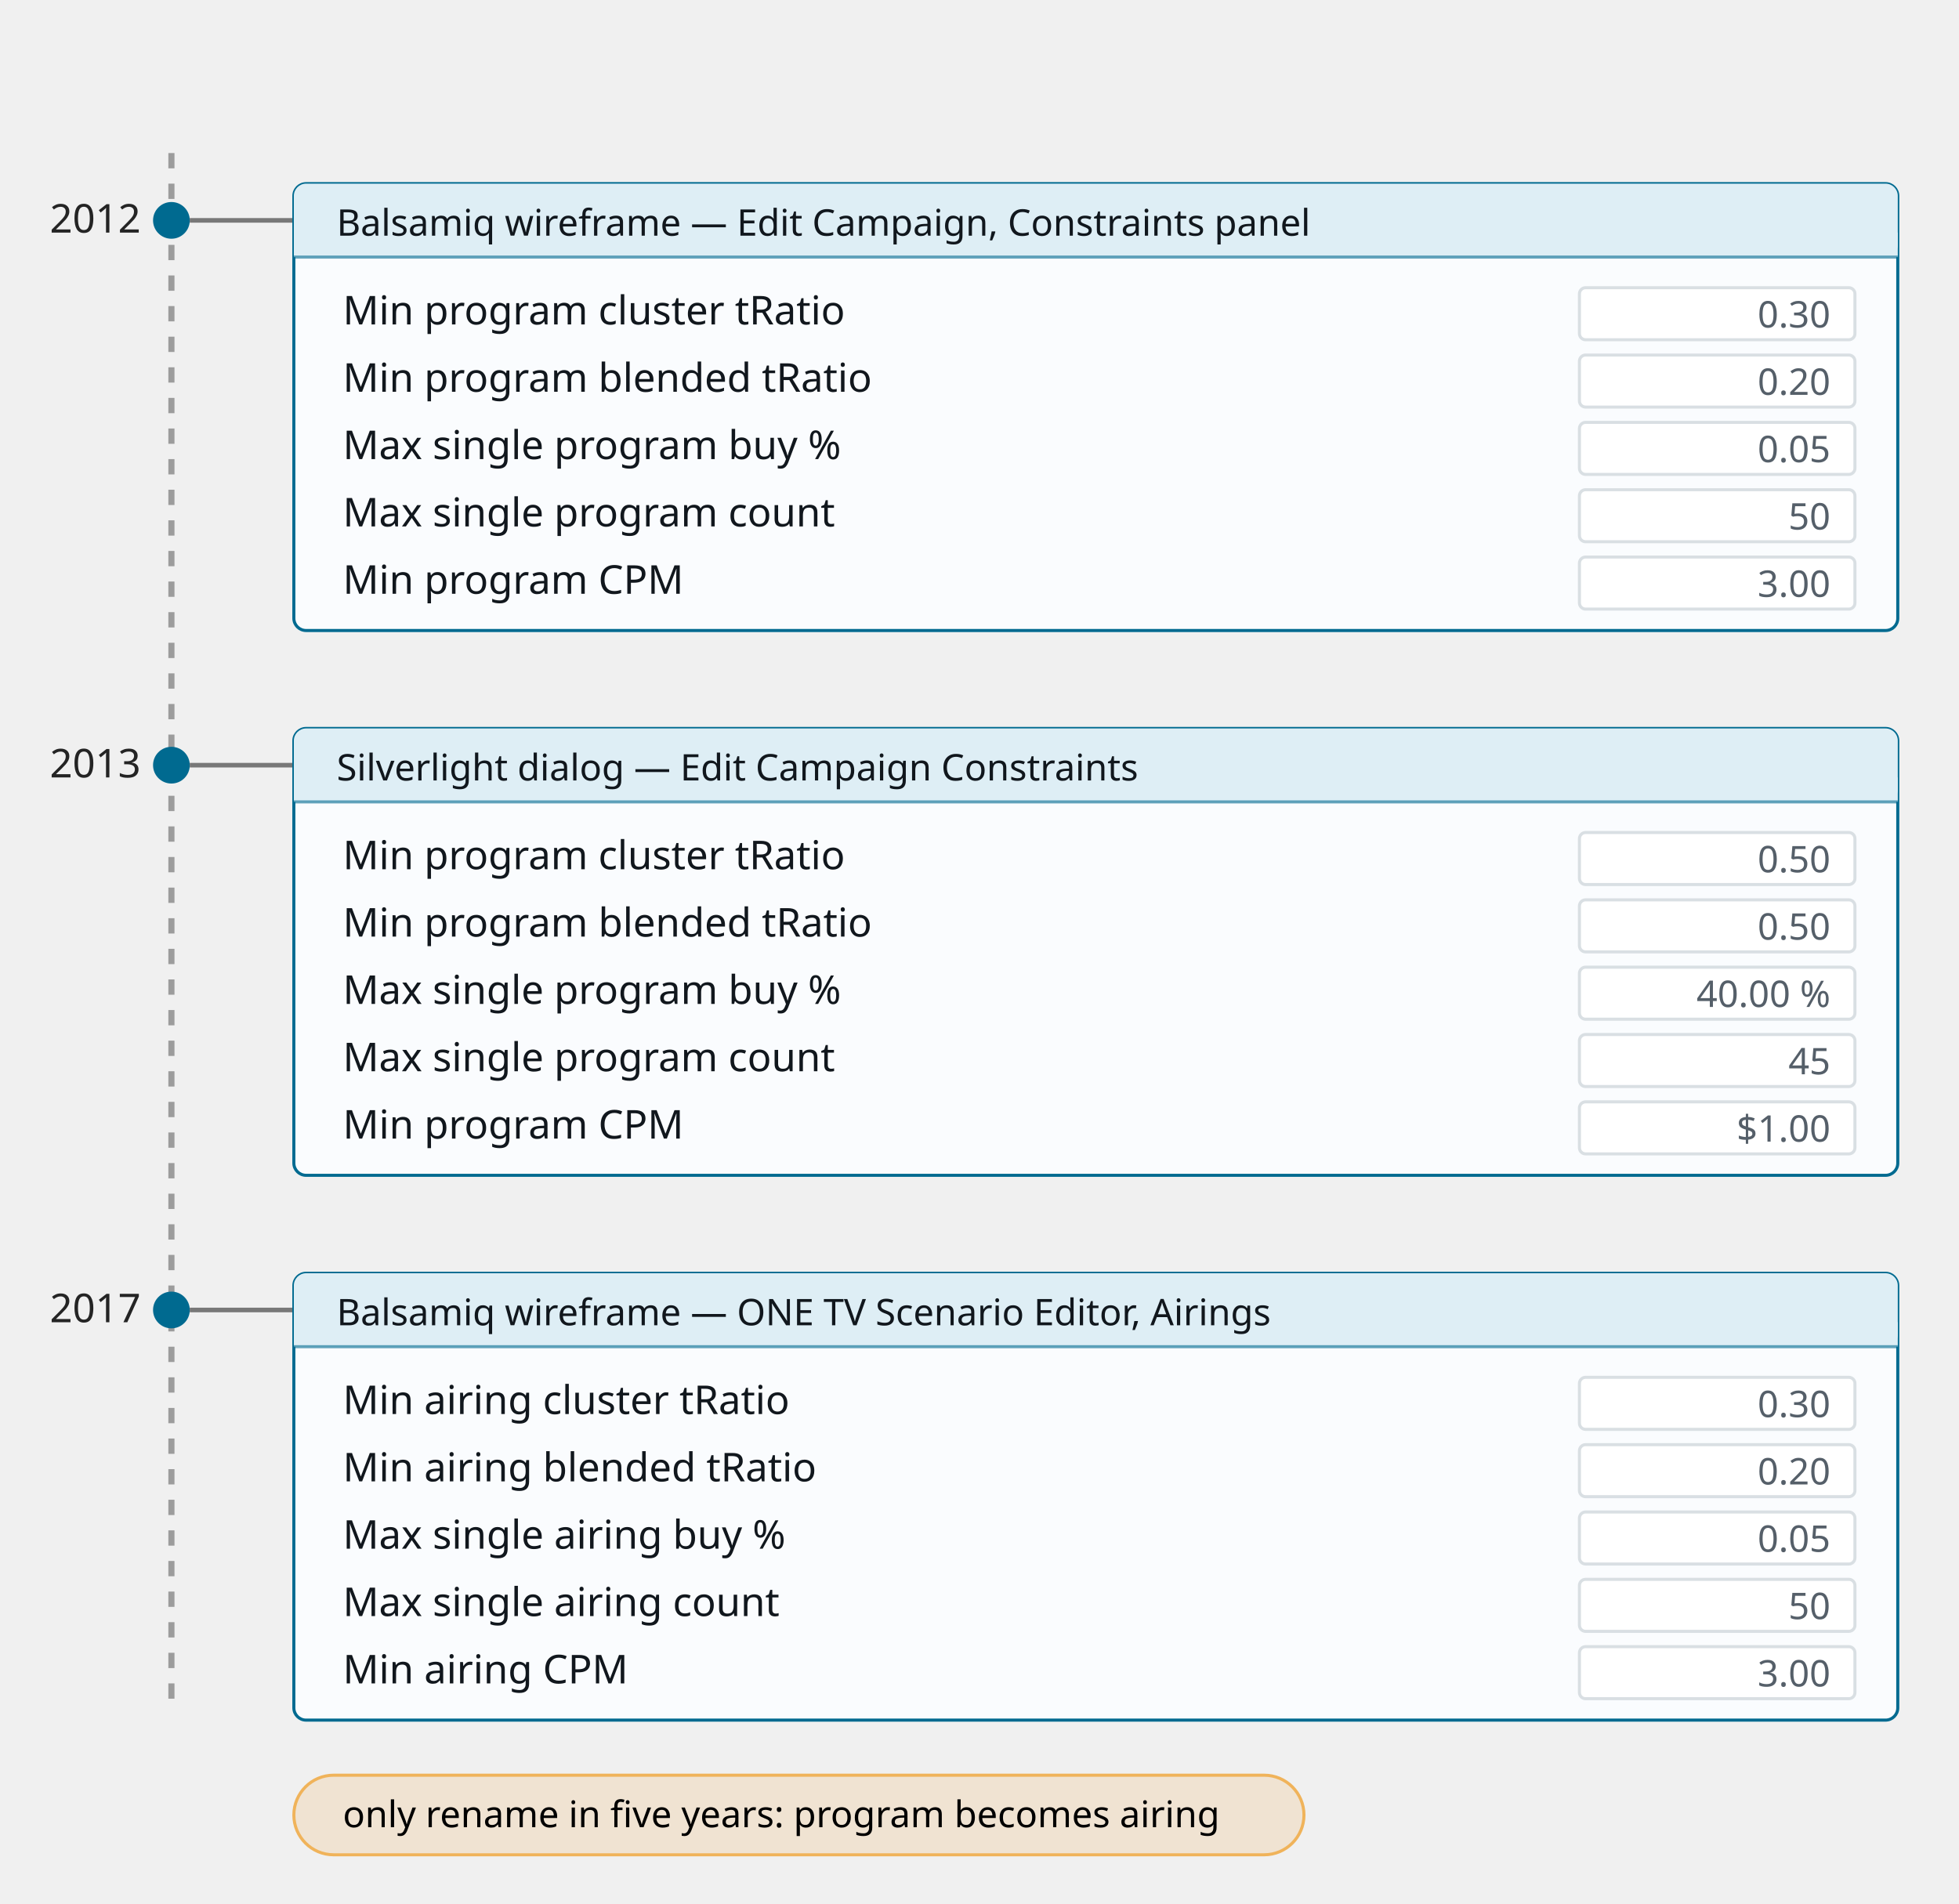
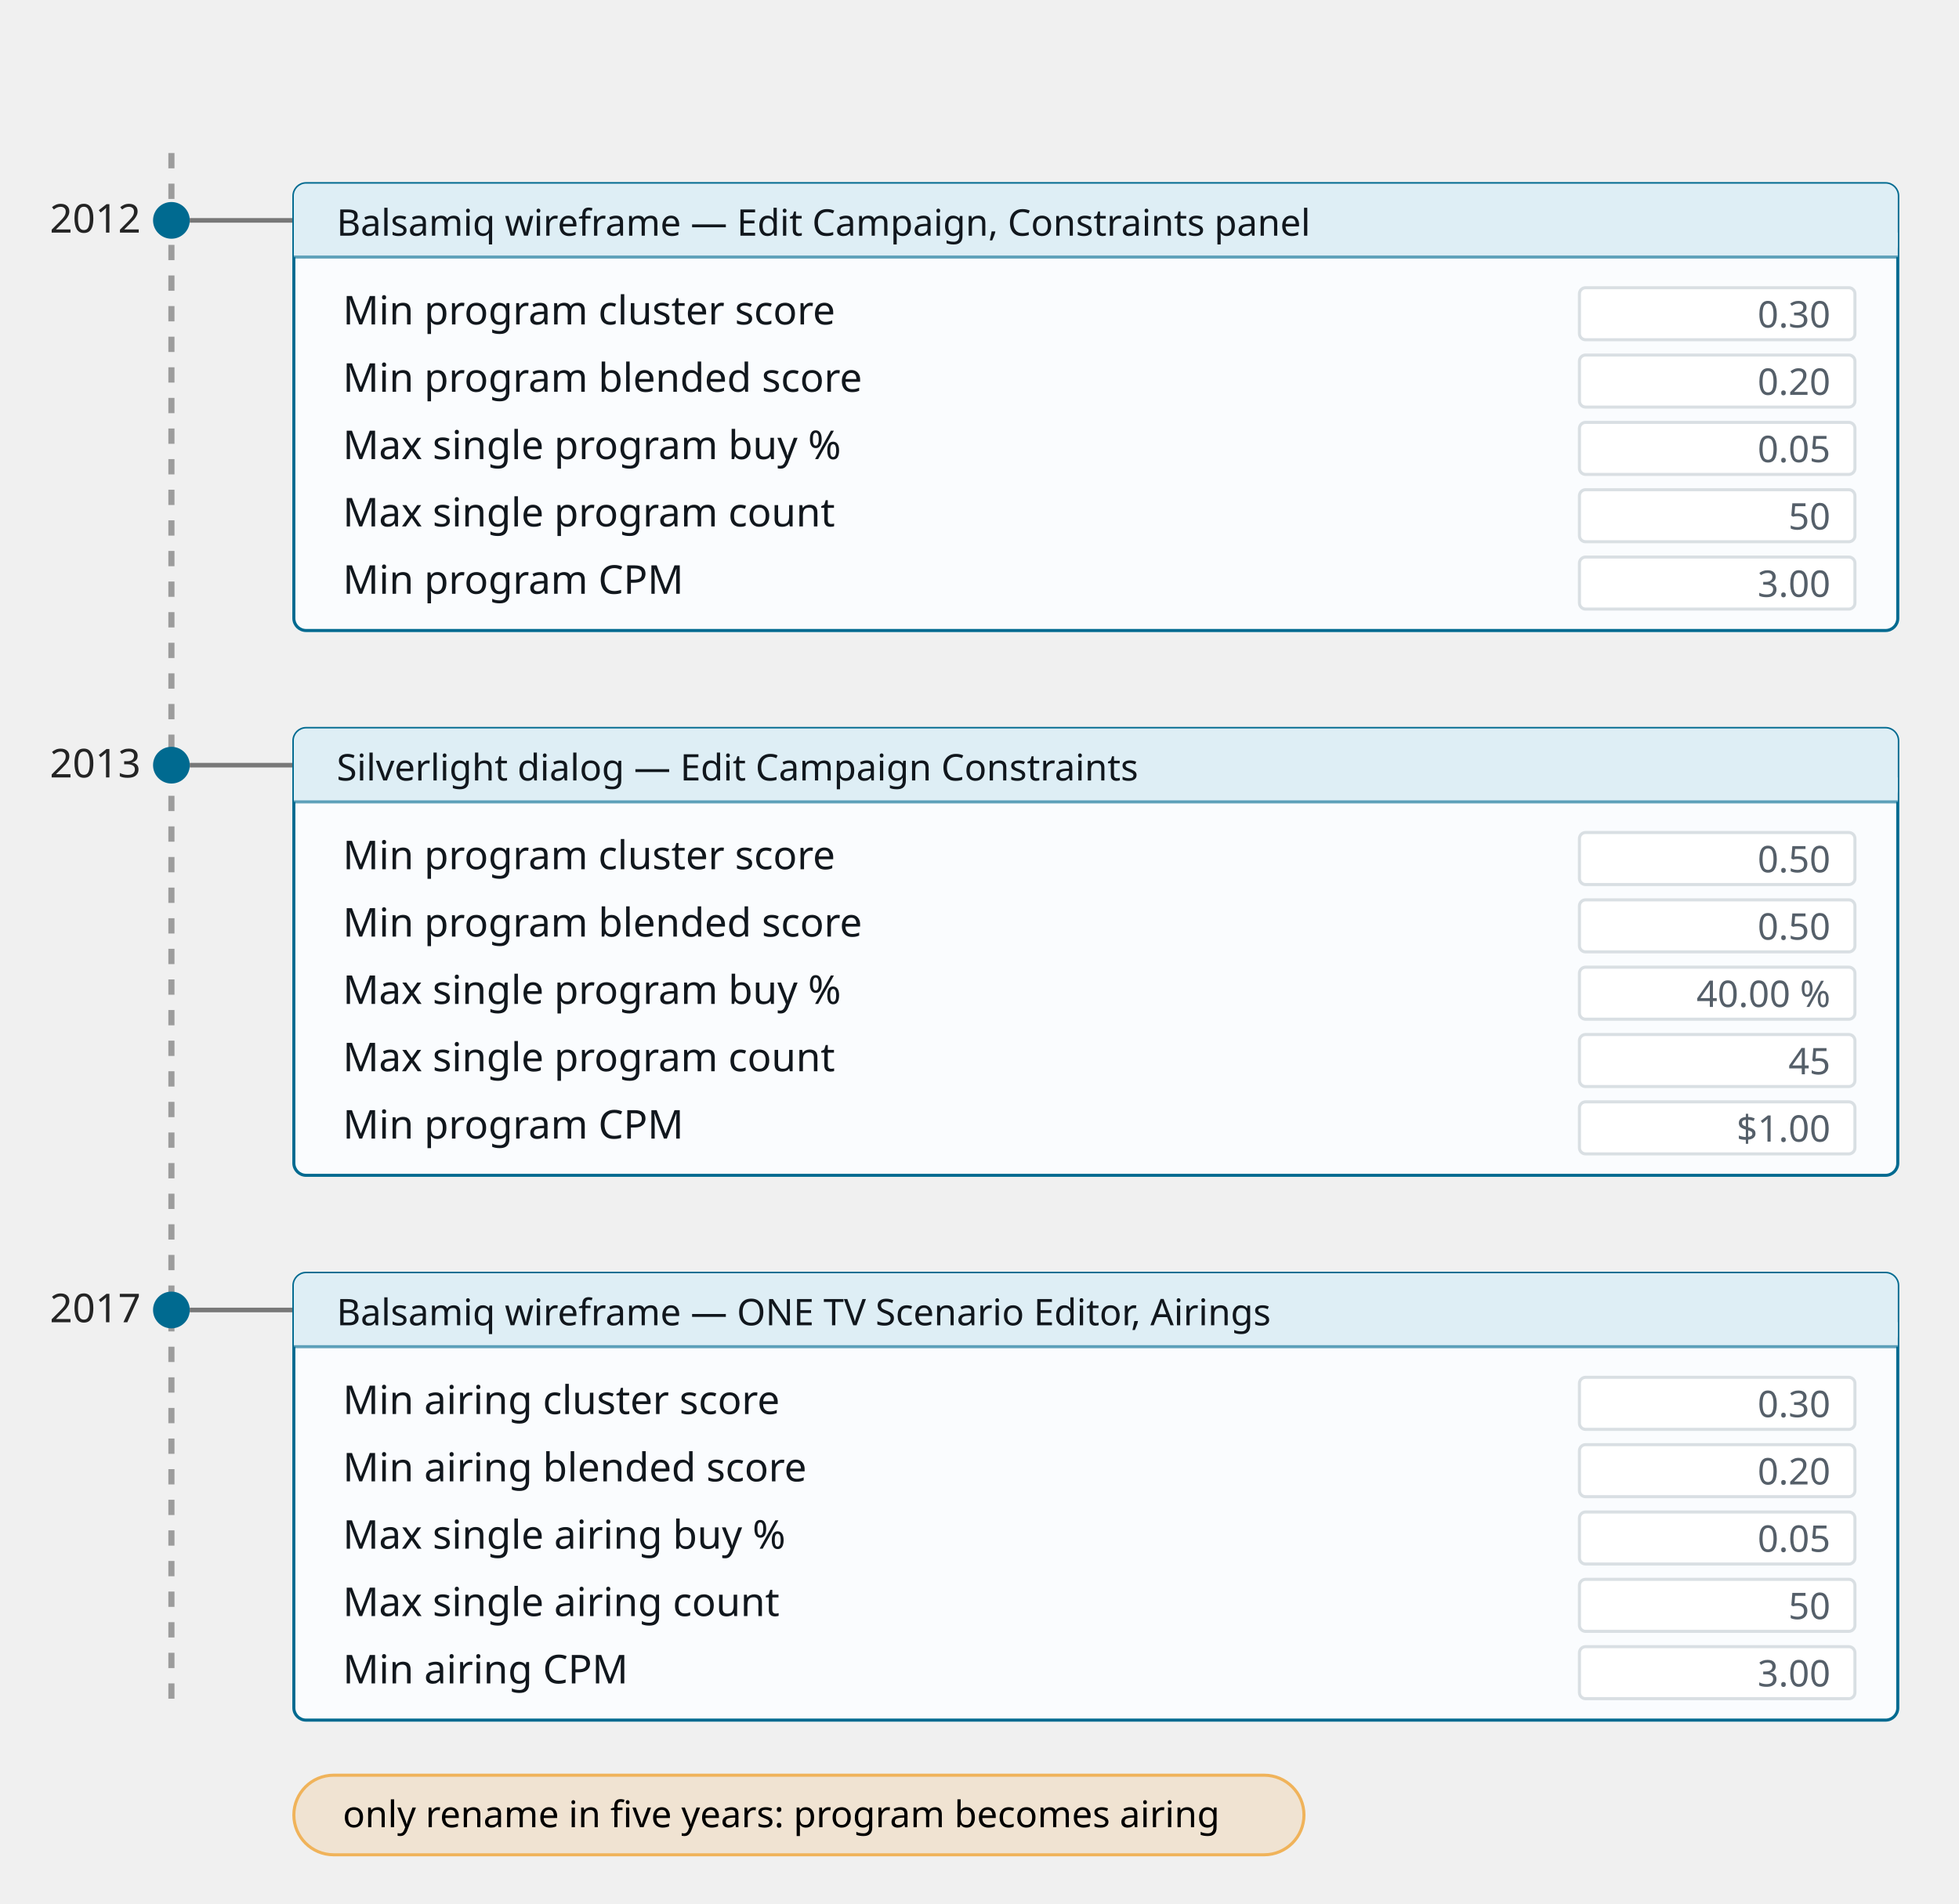
<svg xmlns="http://www.w3.org/2000/svg" width="640" height="622" viewBox="0 0 640 622" font-family="system-ui, sans-serif" font-size="13">
  <line x1="56" y1="50" x2="56" y2="560" stroke="currentColor" stroke-opacity="0.35" stroke-width="2" stroke-dasharray="5 5" />
  <text x="46" y="76" text-anchor="end" fill="currentColor" fill-opacity="0.85">2012</text>
  <circle cx="56" cy="72" r="6" fill="#006a90" />
  <line x1="62" y1="72" x2="96" y2="72" stroke="currentColor" stroke-opacity="0.5" stroke-width="1.5" />
  <rect x="96" y="60" width="524" height="146" rx="4" fill="#fafcfe" stroke="#006a90" />
  <rect x="96" y="60" width="524" height="24" rx="4" fill="#deeef5" />
  <rect x="96" y="76" width="524" height="8" fill="#deeef5" />
  <line x1="96" y1="84" x2="620" y2="84" stroke="#006a90" stroke-opacity="0.6" />
  <text x="110" y="77" font-size="12" fill="#11171d">Balsamiq wireframe — Edit Campaign, Constraints panel</text>
-   <text x="112" y="106" fill="#11171d">Min program cluster tRatio</text>
+   <text x="112" y="106" fill="#11171d">Min program cluster score</text>
  <rect x="516" y="94" width="90" height="17" rx="2" fill="#ffffff" stroke="#d9dfe3" />
  <text x="598" y="107" font-size="12" text-anchor="end" fill="#555f69">0.30</text>
-   <text x="112" y="128" fill="#11171d">Min program blended tRatio</text>
+   <text x="112" y="128" fill="#11171d">Min program blended score</text>
  <rect x="516" y="116" width="90" height="17" rx="2" fill="#ffffff" stroke="#d9dfe3" />
  <text x="598" y="129" font-size="12" text-anchor="end" fill="#555f69">0.20</text>
  <text x="112" y="150" fill="#11171d">Max single program buy %</text>
  <rect x="516" y="138" width="90" height="17" rx="2" fill="#ffffff" stroke="#d9dfe3" />
  <text x="598" y="151" font-size="12" text-anchor="end" fill="#555f69">0.05</text>
  <text x="112" y="172" fill="#11171d">Max single program count</text>
  <rect x="516" y="160" width="90" height="17" rx="2" fill="#ffffff" stroke="#d9dfe3" />
  <text x="598" y="173" font-size="12" text-anchor="end" fill="#555f69">50</text>
  <text x="112" y="194" fill="#11171d">Min program CPM</text>
  <rect x="516" y="182" width="90" height="17" rx="2" fill="#ffffff" stroke="#d9dfe3" />
  <text x="598" y="195" font-size="12" text-anchor="end" fill="#555f69">3.00</text>
  <text x="46" y="254" text-anchor="end" fill="currentColor" fill-opacity="0.85">2013</text>
  <circle cx="56" cy="250" r="6" fill="#006a90" />
  <line x1="62" y1="250" x2="96" y2="250" stroke="currentColor" stroke-opacity="0.5" stroke-width="1.5" />
  <rect x="96" y="238" width="524" height="146" rx="4" fill="#fafcfe" stroke="#006a90" />
  <rect x="96" y="238" width="524" height="24" rx="4" fill="#deeef5" />
  <rect x="96" y="254" width="524" height="8" fill="#deeef5" />
  <line x1="96" y1="262" x2="620" y2="262" stroke="#006a90" stroke-opacity="0.6" />
  <text x="110" y="255" font-size="12" fill="#11171d">Silverlight dialog — Edit Campaign Constraints</text>
-   <text x="112" y="284" fill="#11171d">Min program cluster tRatio</text>
+   <text x="112" y="284" fill="#11171d">Min program cluster score</text>
  <rect x="516" y="272" width="90" height="17" rx="2" fill="#ffffff" stroke="#d9dfe3" />
  <text x="598" y="285" font-size="12" text-anchor="end" fill="#555f69">0.50</text>
-   <text x="112" y="306" fill="#11171d">Min program blended tRatio</text>
+   <text x="112" y="306" fill="#11171d">Min program blended score</text>
  <rect x="516" y="294" width="90" height="17" rx="2" fill="#ffffff" stroke="#d9dfe3" />
  <text x="598" y="307" font-size="12" text-anchor="end" fill="#555f69">0.50</text>
  <text x="112" y="328" fill="#11171d">Max single program buy %</text>
  <rect x="516" y="316" width="90" height="17" rx="2" fill="#ffffff" stroke="#d9dfe3" />
  <text x="598" y="329" font-size="12" text-anchor="end" fill="#555f69">40.00 %</text>
  <text x="112" y="350" fill="#11171d">Max single program count</text>
  <rect x="516" y="338" width="90" height="17" rx="2" fill="#ffffff" stroke="#d9dfe3" />
  <text x="598" y="351" font-size="12" text-anchor="end" fill="#555f69">45</text>
  <text x="112" y="372" fill="#11171d">Min program CPM</text>
  <rect x="516" y="360" width="90" height="17" rx="2" fill="#ffffff" stroke="#d9dfe3" />
  <text x="598" y="373" font-size="12" text-anchor="end" fill="#555f69">$1.00</text>
  <text x="46" y="432" text-anchor="end" fill="currentColor" fill-opacity="0.85">2017</text>
  <circle cx="56" cy="428" r="6" fill="#006a90" />
  <line x1="62" y1="428" x2="96" y2="428" stroke="currentColor" stroke-opacity="0.5" stroke-width="1.5" />
  <rect x="96" y="416" width="524" height="146" rx="4" fill="#fafcfe" stroke="#006a90" />
  <rect x="96" y="416" width="524" height="24" rx="4" fill="#deeef5" />
  <rect x="96" y="432" width="524" height="8" fill="#deeef5" />
  <line x1="96" y1="440" x2="620" y2="440" stroke="#006a90" stroke-opacity="0.6" />
  <text x="110" y="433" font-size="12" fill="#11171d">Balsamiq wireframe — ONE TV Scenario Editor, Airings</text>
-   <text x="112" y="462" fill="#11171d">Min airing cluster tRatio</text>
+   <text x="112" y="462" fill="#11171d">Min airing cluster score</text>
  <rect x="516" y="450" width="90" height="17" rx="2" fill="#ffffff" stroke="#d9dfe3" />
  <text x="598" y="463" font-size="12" text-anchor="end" fill="#555f69">0.30</text>
-   <text x="112" y="484" fill="#11171d">Min airing blended tRatio</text>
+   <text x="112" y="484" fill="#11171d">Min airing blended score</text>
  <rect x="516" y="472" width="90" height="17" rx="2" fill="#ffffff" stroke="#d9dfe3" />
  <text x="598" y="485" font-size="12" text-anchor="end" fill="#555f69">0.20</text>
  <text x="112" y="506" fill="#11171d">Max single airing buy %</text>
  <rect x="516" y="494" width="90" height="17" rx="2" fill="#ffffff" stroke="#d9dfe3" />
  <text x="598" y="507" font-size="12" text-anchor="end" fill="#555f69">0.05</text>
  <text x="112" y="528" fill="#11171d">Max single airing count</text>
  <rect x="516" y="516" width="90" height="17" rx="2" fill="#ffffff" stroke="#d9dfe3" />
  <text x="598" y="529" font-size="12" text-anchor="end" fill="#555f69">50</text>
  <text x="112" y="550" fill="#11171d">Min airing CPM</text>
  <rect x="516" y="538" width="90" height="17" rx="2" fill="#ffffff" stroke="#d9dfe3" />
  <text x="598" y="551" font-size="12" text-anchor="end" fill="#555f69">3.00</text>
  <rect x="96" y="580" width="330" height="26" rx="13" fill="#f0b35a" fill-opacity="0.2" stroke="#f0b35a" />
  <text x="112" y="597" font-size="12" fill="currentColor">only rename in five years: program becomes airing</text>
</svg>
